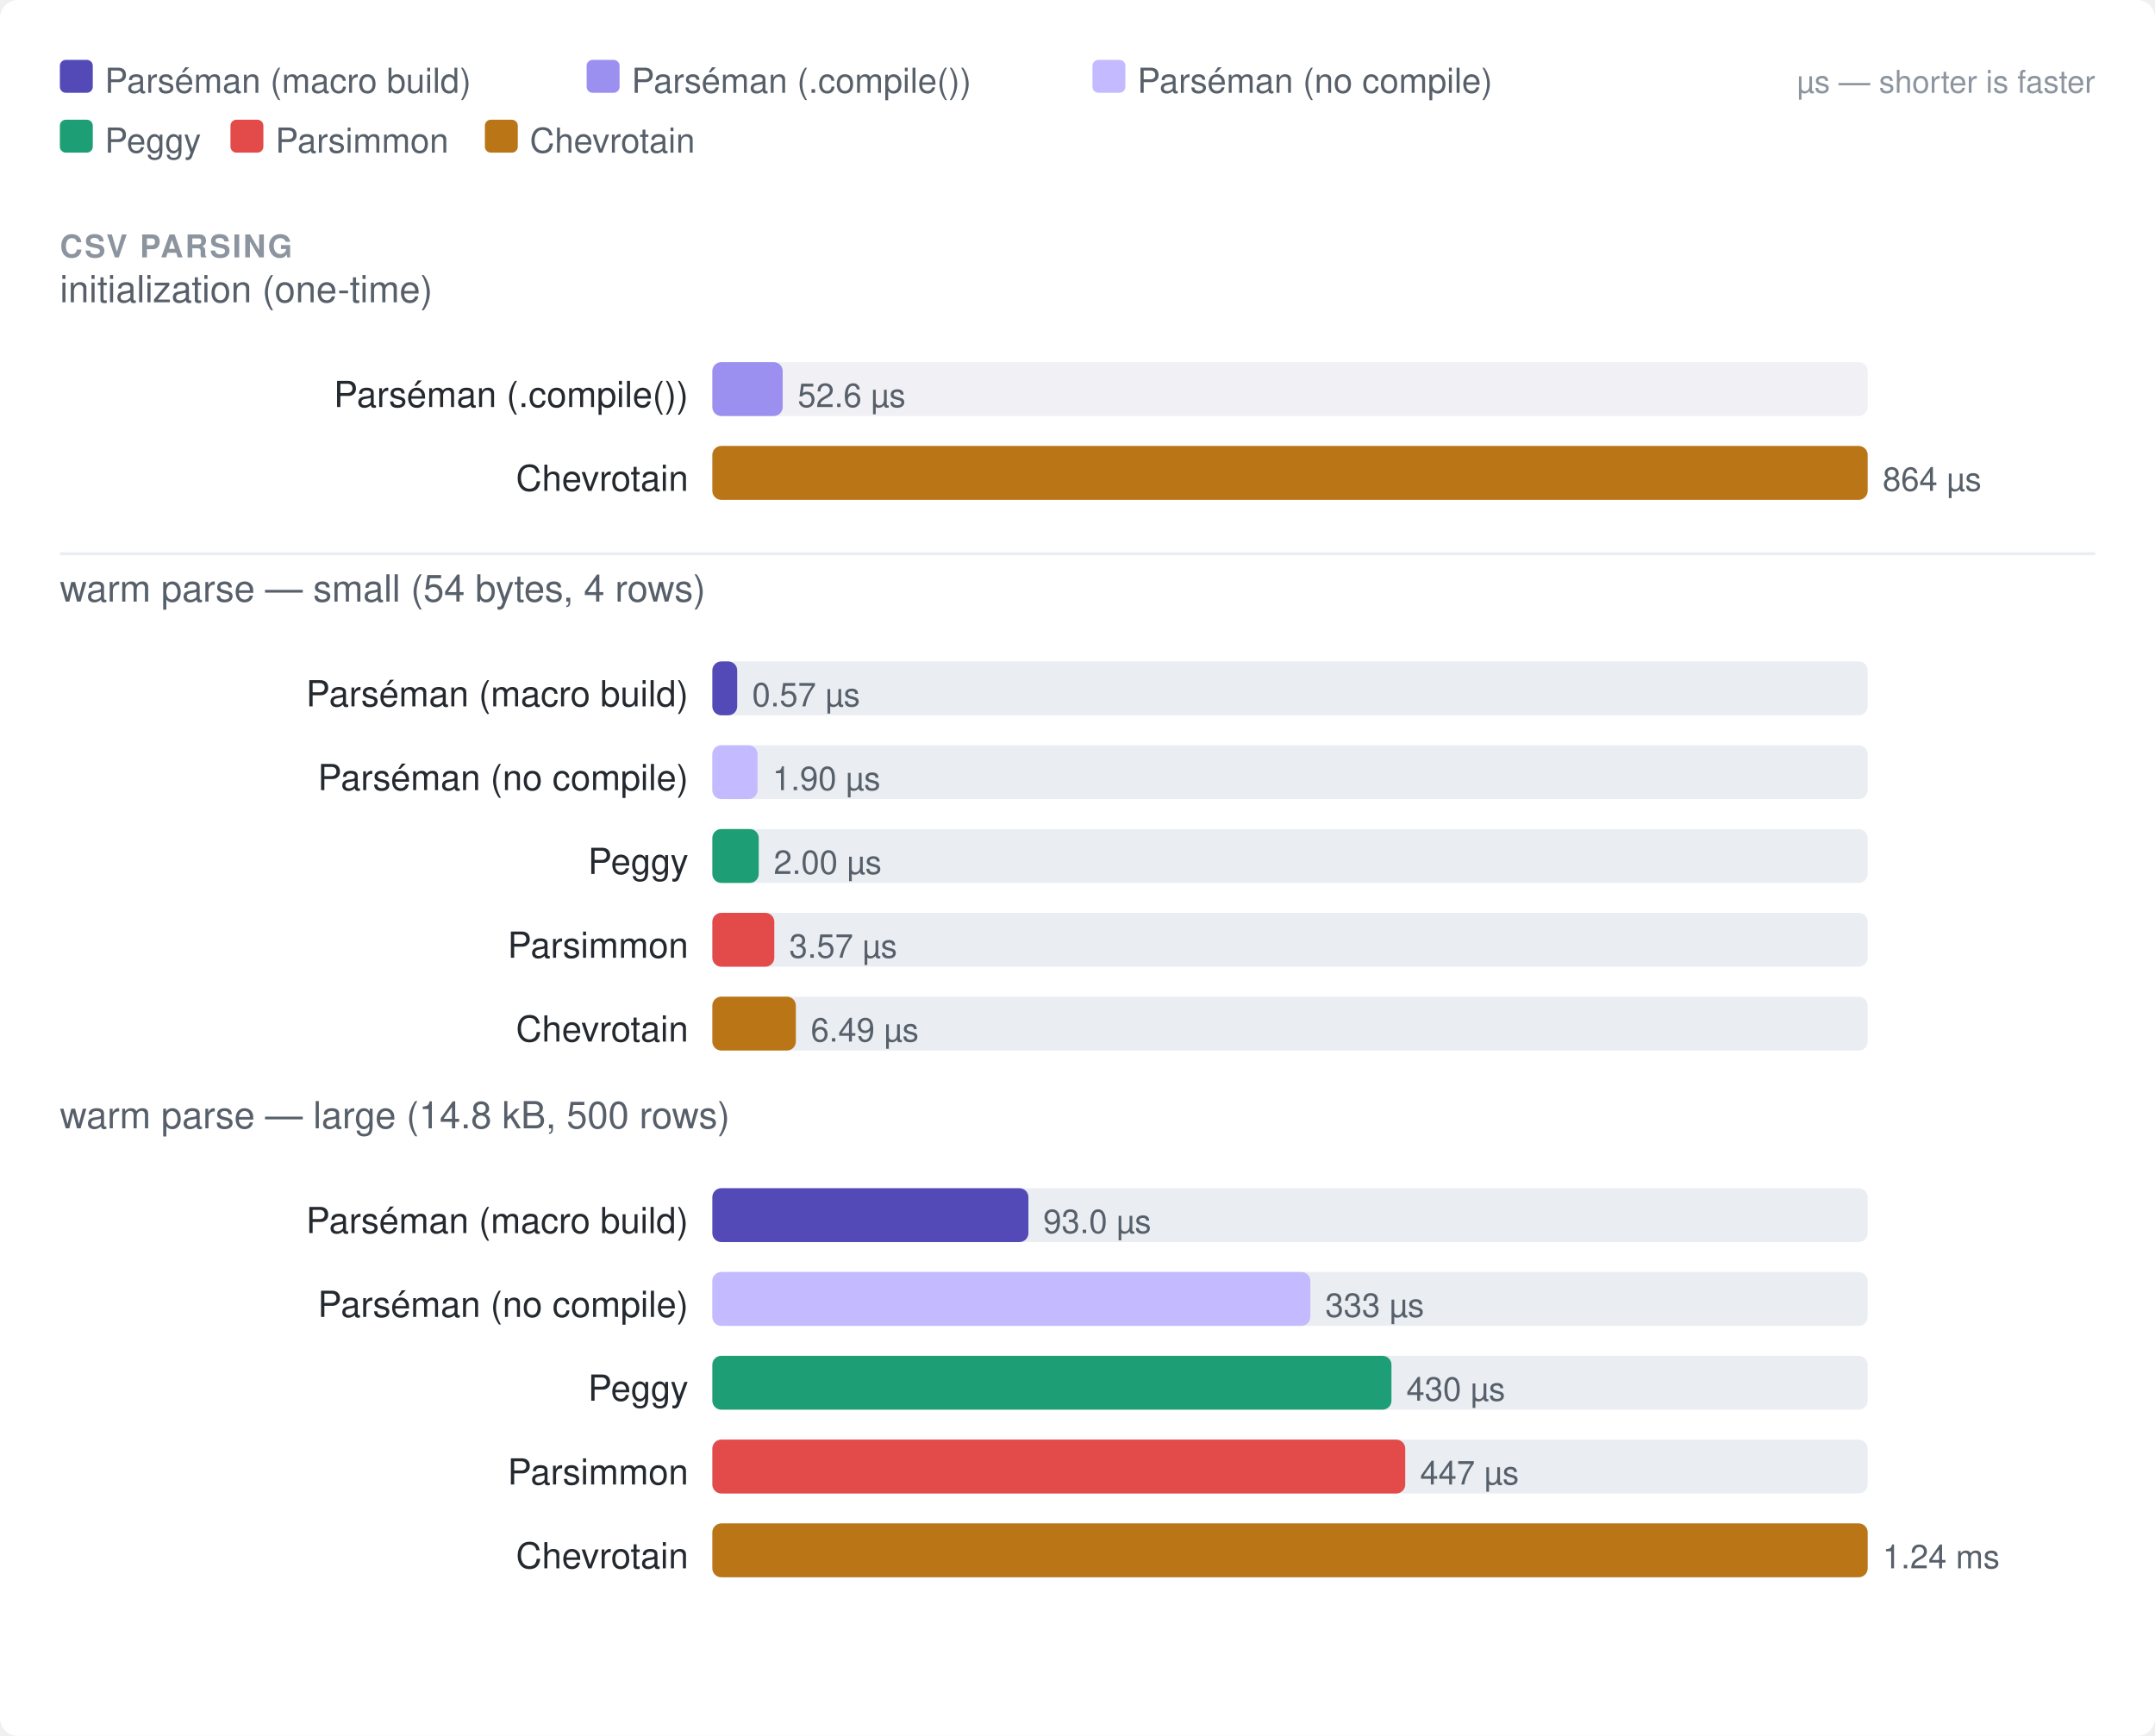
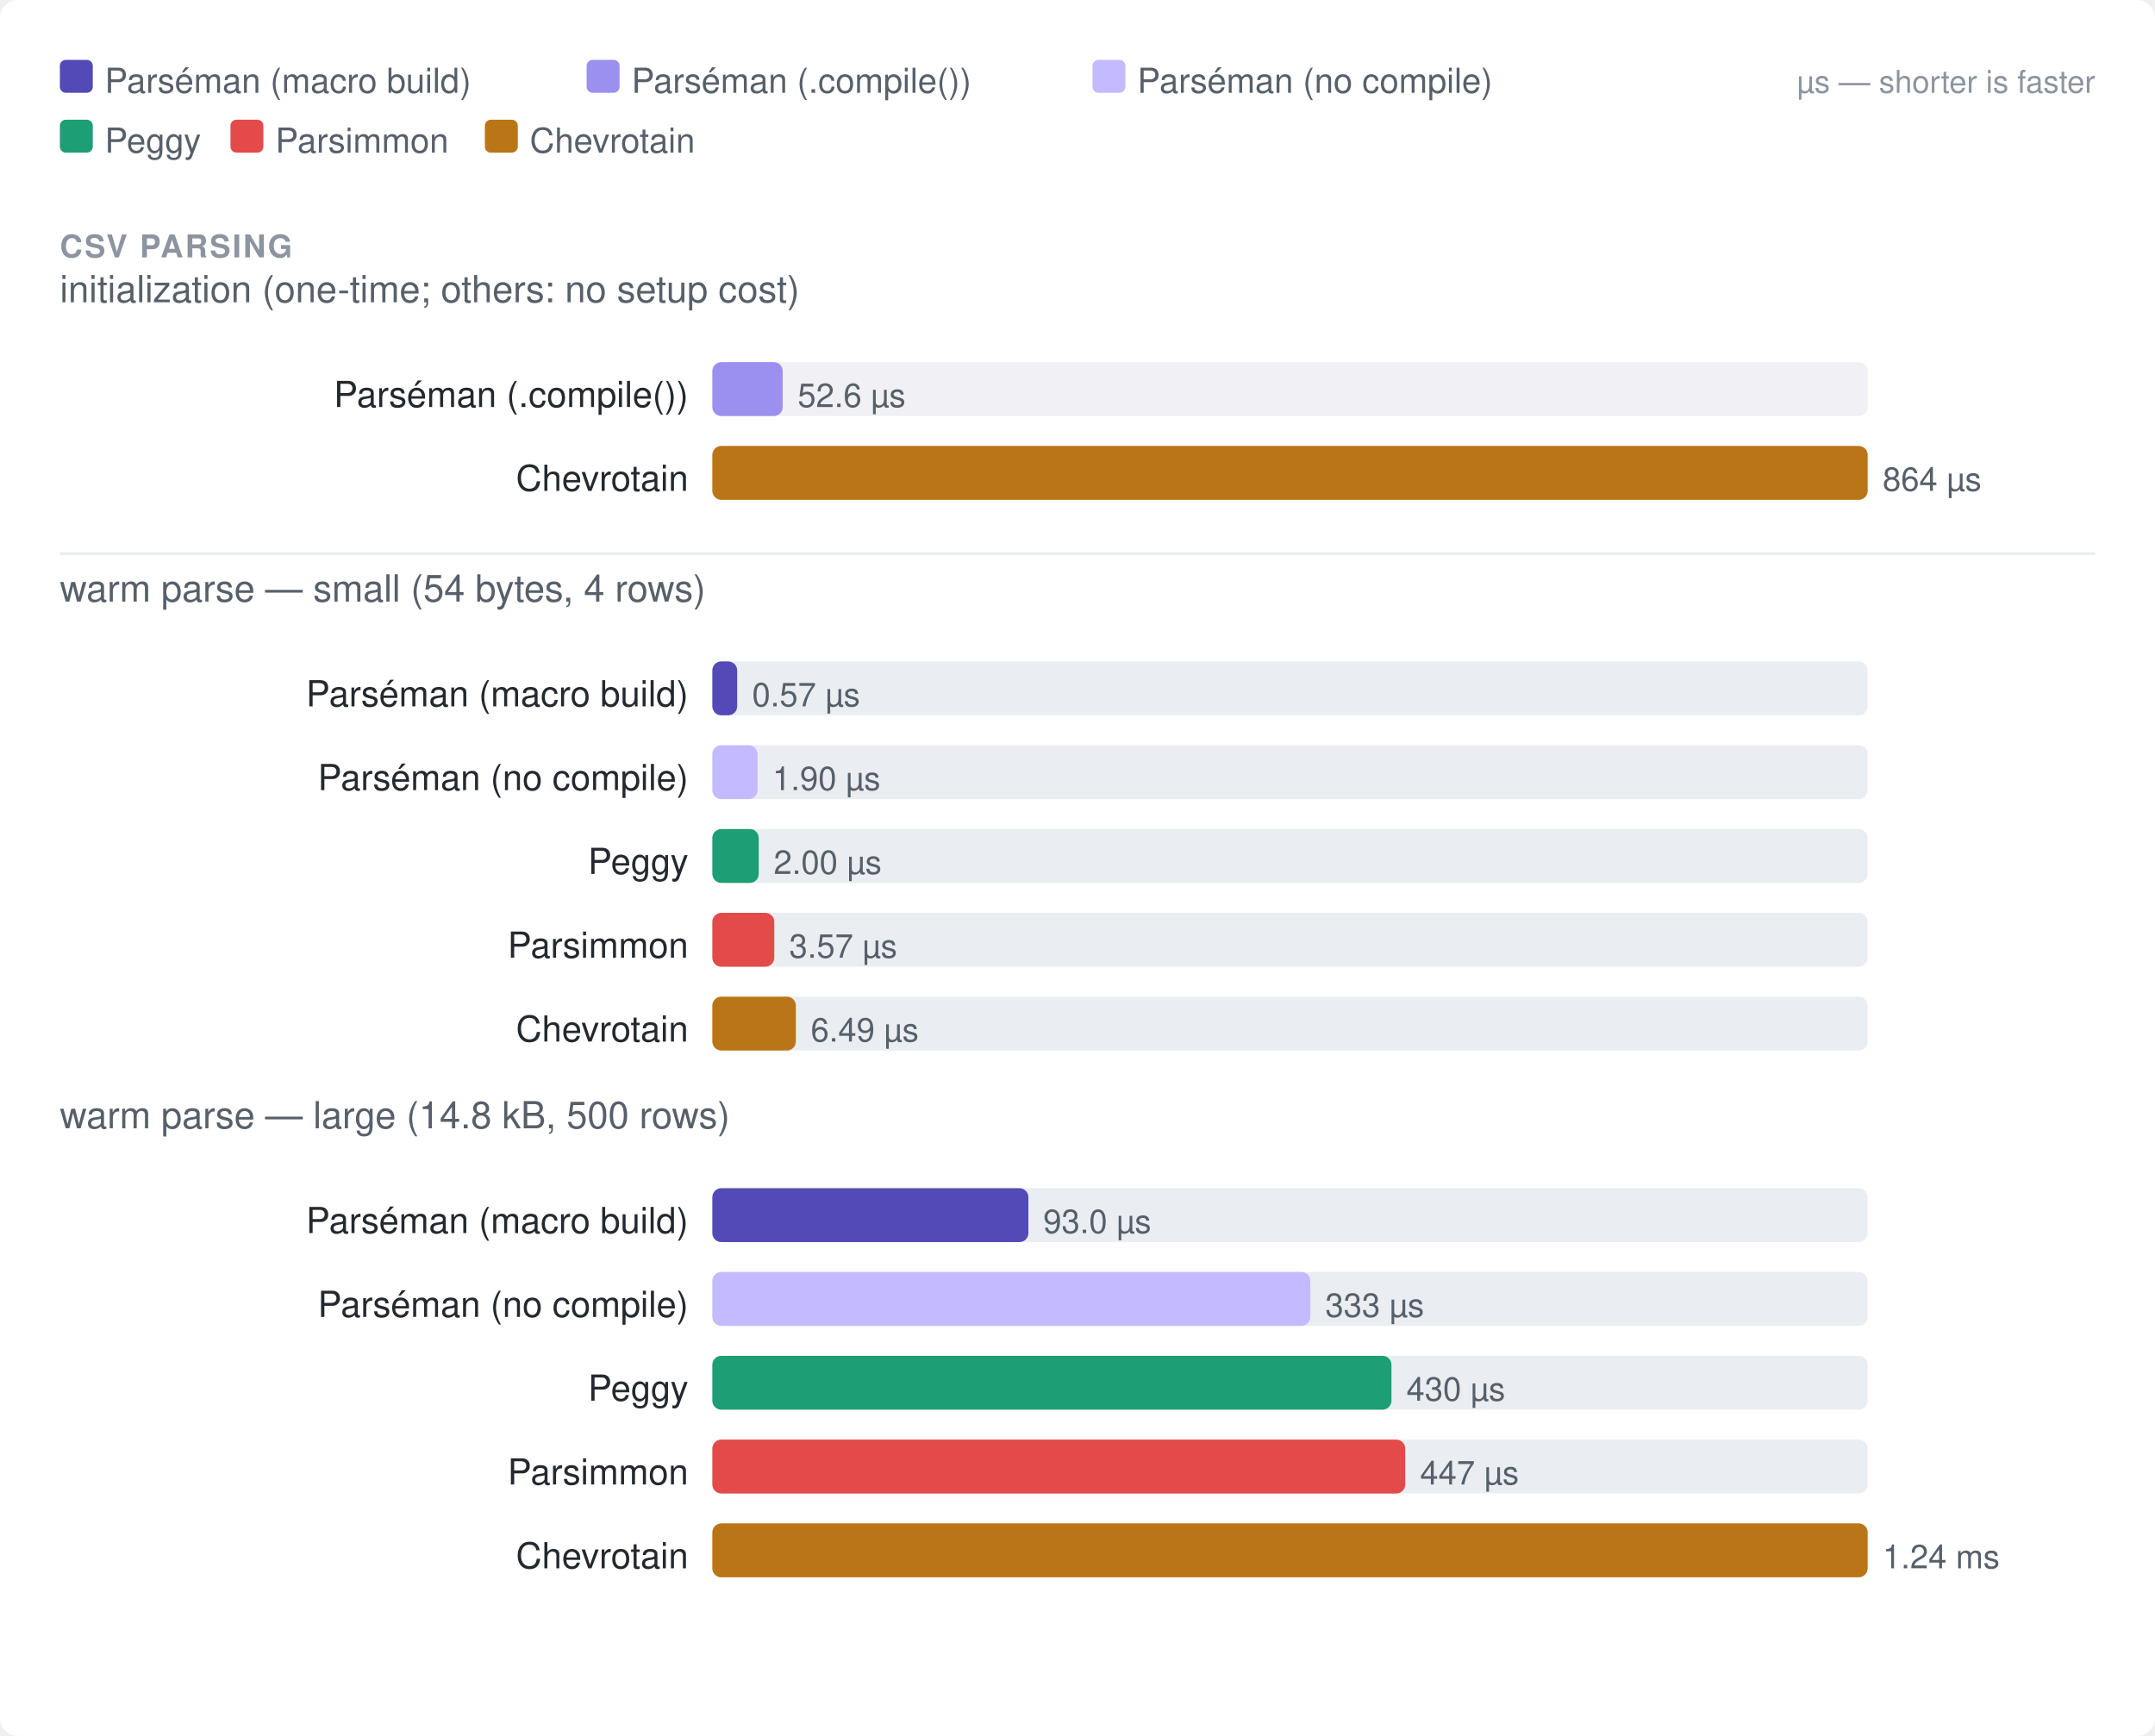
<svg xmlns="http://www.w3.org/2000/svg" viewBox="0 0 720 580" width="720" height="580">
  <rect width="720" height="580" fill="white" rx="6" />
  <rect x="20" y="20" width="11" height="11" rx="2" fill="#534AB7" />
  <text x="35" y="31" font-size="11.5" fill="#57606a" font-family="-apple-system,BlinkMacSystemFont,'Segoe UI',Helvetica,Arial,sans-serif">Parséman (macro build)</text>
  <rect x="196" y="20" width="11" height="11" rx="2" fill="#9B8FEF" />
  <text x="211" y="31" font-size="11.5" fill="#57606a" font-family="-apple-system,BlinkMacSystemFont,'Segoe UI',Helvetica,Arial,sans-serif">Parséman (.compile())</text>
  <rect x="365" y="20" width="11" height="11" rx="2" fill="#C4BAFF" />
  <text x="380" y="31" font-size="11.5" fill="#57606a" font-family="-apple-system,BlinkMacSystemFont,'Segoe UI',Helvetica,Arial,sans-serif">Parséman (no compile)</text>
  <rect x="20" y="40" width="11" height="11" rx="2" fill="#1D9E75" />
  <text x="35" y="51" font-size="11.5" fill="#57606a" font-family="-apple-system,BlinkMacSystemFont,'Segoe UI',Helvetica,Arial,sans-serif">Peggy</text>
  <rect x="77" y="40" width="11" height="11" rx="2" fill="#E24B4A" />
  <text x="92" y="51" font-size="11.5" fill="#57606a" font-family="-apple-system,BlinkMacSystemFont,'Segoe UI',Helvetica,Arial,sans-serif">Parsimmon</text>
  <rect x="162" y="40" width="11" height="11" rx="2" fill="#BA7517" />
  <text x="177" y="51" font-size="11.5" fill="#57606a" font-family="-apple-system,BlinkMacSystemFont,'Segoe UI',Helvetica,Arial,sans-serif">Chevrotain</text>
  <text x="700" y="31" font-size="10.5" fill="#8c959f" text-anchor="end" font-family="-apple-system,BlinkMacSystemFont,'Segoe UI',Helvetica,Arial,sans-serif">µs — shorter is faster</text>
  <text x="20" y="86" font-size="10.5" font-weight="600" fill="#8c959f" letter-spacing="0.06em" font-family="-apple-system,BlinkMacSystemFont,'Segoe UI',Helvetica,Arial,sans-serif">CSV PARSING</text>
-   <text x="20" y="101" font-size="12.5" fill="#57606a" font-family="-apple-system,BlinkMacSystemFont,'Segoe UI',Helvetica,Arial,sans-serif">initialization (one-time)</text>
+   <text x="20" y="101" font-size="12.5" fill="#57606a" font-family="-apple-system,BlinkMacSystemFont,'Segoe UI',Helvetica,Arial,sans-serif">initialization (one-time; others: no setup cost)</text>
  <text x="230" y="136" text-anchor="end" font-size="12" fill="#24292f" font-family="-apple-system,BlinkMacSystemFont,'Segoe UI',Helvetica,Arial,sans-serif">Parséman (.compile())</text>
  <rect x="238" y="121" width="386" height="18" rx="3" fill="#f0f0f5" />
  <rect x="238" y="121" width="23.5" height="18" rx="3" fill="#9B8FEF" />
  <text x="266.5" y="136" font-size="11" fill="#57606a" font-family="-apple-system,BlinkMacSystemFont,'Segoe UI',Helvetica,Arial,sans-serif">52.6 µs</text>
  <text x="230" y="164" text-anchor="end" font-size="12" fill="#24292f" font-family="-apple-system,BlinkMacSystemFont,'Segoe UI',Helvetica,Arial,sans-serif">Chevrotain</text>
  <rect x="238" y="149" width="386" height="18" rx="3" fill="#f0f0f5" />
  <rect x="238" y="149" width="386.0" height="18" rx="3" fill="#BA7517" />
  <text x="629" y="164" font-size="11" fill="#57606a" font-family="-apple-system,BlinkMacSystemFont,'Segoe UI',Helvetica,Arial,sans-serif">864 µs</text>
  <line x1="20" y1="185" x2="700" y2="185" stroke="#eaeef2" stroke-width="1" />
  <text x="20" y="201" font-size="12.5" fill="#57606a" font-family="-apple-system,BlinkMacSystemFont,'Segoe UI',Helvetica,Arial,sans-serif">warm parse — small  (54 bytes, 4 rows)</text>
  <text x="230" y="236" text-anchor="end" font-size="12" fill="#24292f" font-family="-apple-system,BlinkMacSystemFont,'Segoe UI',Helvetica,Arial,sans-serif">Parséman (macro build)</text>
  <rect x="238" y="221" width="386" height="18" rx="3" fill="#eaeef2" />
  <rect x="238" y="221" width="8.3" height="18" rx="3" fill="#534AB7" />
  <text x="251.283" y="236" font-size="11" fill="#57606a" font-family="-apple-system,BlinkMacSystemFont,'Segoe UI',Helvetica,Arial,sans-serif">0.57 µs</text>
  <text x="230" y="264" text-anchor="end" font-size="12" fill="#24292f" font-family="-apple-system,BlinkMacSystemFont,'Segoe UI',Helvetica,Arial,sans-serif">Parséman (no compile)</text>
  <rect x="238" y="249" width="386" height="18" rx="3" fill="#eaeef2" />
  <rect x="238" y="249" width="15.1" height="18" rx="3" fill="#C4BAFF" />
  <text x="258.095" y="264" font-size="11" fill="#57606a" font-family="-apple-system,BlinkMacSystemFont,'Segoe UI',Helvetica,Arial,sans-serif">1.90 µs</text>
  <text x="230" y="292" text-anchor="end" font-size="12" fill="#24292f" font-family="-apple-system,BlinkMacSystemFont,'Segoe UI',Helvetica,Arial,sans-serif">Peggy</text>
  <rect x="238" y="277" width="386" height="18" rx="3" fill="#eaeef2" />
  <rect x="238" y="277" width="15.5" height="18" rx="3" fill="#1D9E75" />
  <text x="258.497" y="292" font-size="11" fill="#57606a" font-family="-apple-system,BlinkMacSystemFont,'Segoe UI',Helvetica,Arial,sans-serif">2.00 µs</text>
  <text x="230" y="320" text-anchor="end" font-size="12" fill="#24292f" font-family="-apple-system,BlinkMacSystemFont,'Segoe UI',Helvetica,Arial,sans-serif">Parsimmon</text>
  <rect x="238" y="305" width="386" height="18" rx="3" fill="#eaeef2" />
  <rect x="238" y="305" width="20.7" height="18" rx="3" fill="#E24B4A" />
  <text x="263.679" y="320" font-size="11" fill="#57606a" font-family="-apple-system,BlinkMacSystemFont,'Segoe UI',Helvetica,Arial,sans-serif">3.57 µs</text>
  <text x="230" y="348" text-anchor="end" font-size="12" fill="#24292f" font-family="-apple-system,BlinkMacSystemFont,'Segoe UI',Helvetica,Arial,sans-serif">Chevrotain</text>
  <rect x="238" y="333" width="386" height="18" rx="3" fill="#eaeef2" />
  <rect x="238" y="333" width="27.9" height="18" rx="3" fill="#BA7517" />
  <text x="270.877" y="348" font-size="11" fill="#57606a" font-family="-apple-system,BlinkMacSystemFont,'Segoe UI',Helvetica,Arial,sans-serif">6.49 µs</text>
  <text x="20" y="377" font-size="12.5" fill="#57606a" font-family="-apple-system,BlinkMacSystemFont,'Segoe UI',Helvetica,Arial,sans-serif">warm parse — large  (14.8 kB, 500 rows)</text>
  <text x="230" y="412" text-anchor="end" font-size="12" fill="#24292f" font-family="-apple-system,BlinkMacSystemFont,'Segoe UI',Helvetica,Arial,sans-serif">Parséman (macro build)</text>
  <rect x="238" y="397" width="386" height="18" rx="3" fill="#eaeef2" />
  <rect x="238" y="397" width="105.6" height="18" rx="3" fill="#534AB7" />
  <text x="348.553" y="412" font-size="11" fill="#57606a" font-family="-apple-system,BlinkMacSystemFont,'Segoe UI',Helvetica,Arial,sans-serif">93.0 µs</text>
  <text x="230" y="440" text-anchor="end" font-size="12" fill="#24292f" font-family="-apple-system,BlinkMacSystemFont,'Segoe UI',Helvetica,Arial,sans-serif">Parséman (no compile)</text>
  <rect x="238" y="425" width="386" height="18" rx="3" fill="#eaeef2" />
  <rect x="238" y="425" width="199.8" height="18" rx="3" fill="#C4BAFF" />
  <text x="442.794" y="440" font-size="11" fill="#57606a" font-family="-apple-system,BlinkMacSystemFont,'Segoe UI',Helvetica,Arial,sans-serif">333 µs</text>
  <text x="230" y="468" text-anchor="end" font-size="12" fill="#24292f" font-family="-apple-system,BlinkMacSystemFont,'Segoe UI',Helvetica,Arial,sans-serif">Peggy</text>
  <rect x="238" y="453" width="386" height="18" rx="3" fill="#eaeef2" />
  <rect x="238" y="453" width="226.9" height="18" rx="3" fill="#1D9E75" />
  <text x="469.891" y="468" font-size="11" fill="#57606a" font-family="-apple-system,BlinkMacSystemFont,'Segoe UI',Helvetica,Arial,sans-serif">430 µs</text>
  <text x="230" y="496" text-anchor="end" font-size="12" fill="#24292f" font-family="-apple-system,BlinkMacSystemFont,'Segoe UI',Helvetica,Arial,sans-serif">Parsimmon</text>
  <rect x="238" y="481" width="386" height="18" rx="3" fill="#eaeef2" />
  <rect x="238" y="481" width="231.5" height="18" rx="3" fill="#E24B4A" />
  <text x="474.462" y="496" font-size="11" fill="#57606a" font-family="-apple-system,BlinkMacSystemFont,'Segoe UI',Helvetica,Arial,sans-serif">447 µs</text>
  <text x="230" y="524" text-anchor="end" font-size="12" fill="#24292f" font-family="-apple-system,BlinkMacSystemFont,'Segoe UI',Helvetica,Arial,sans-serif">Chevrotain</text>
  <rect x="238" y="509" width="386" height="18" rx="3" fill="#eaeef2" />
  <rect x="238" y="509" width="386.0" height="18" rx="3" fill="#BA7517" />
  <text x="629" y="524" font-size="11" fill="#57606a" font-family="-apple-system,BlinkMacSystemFont,'Segoe UI',Helvetica,Arial,sans-serif">1.24 ms</text>
</svg>
